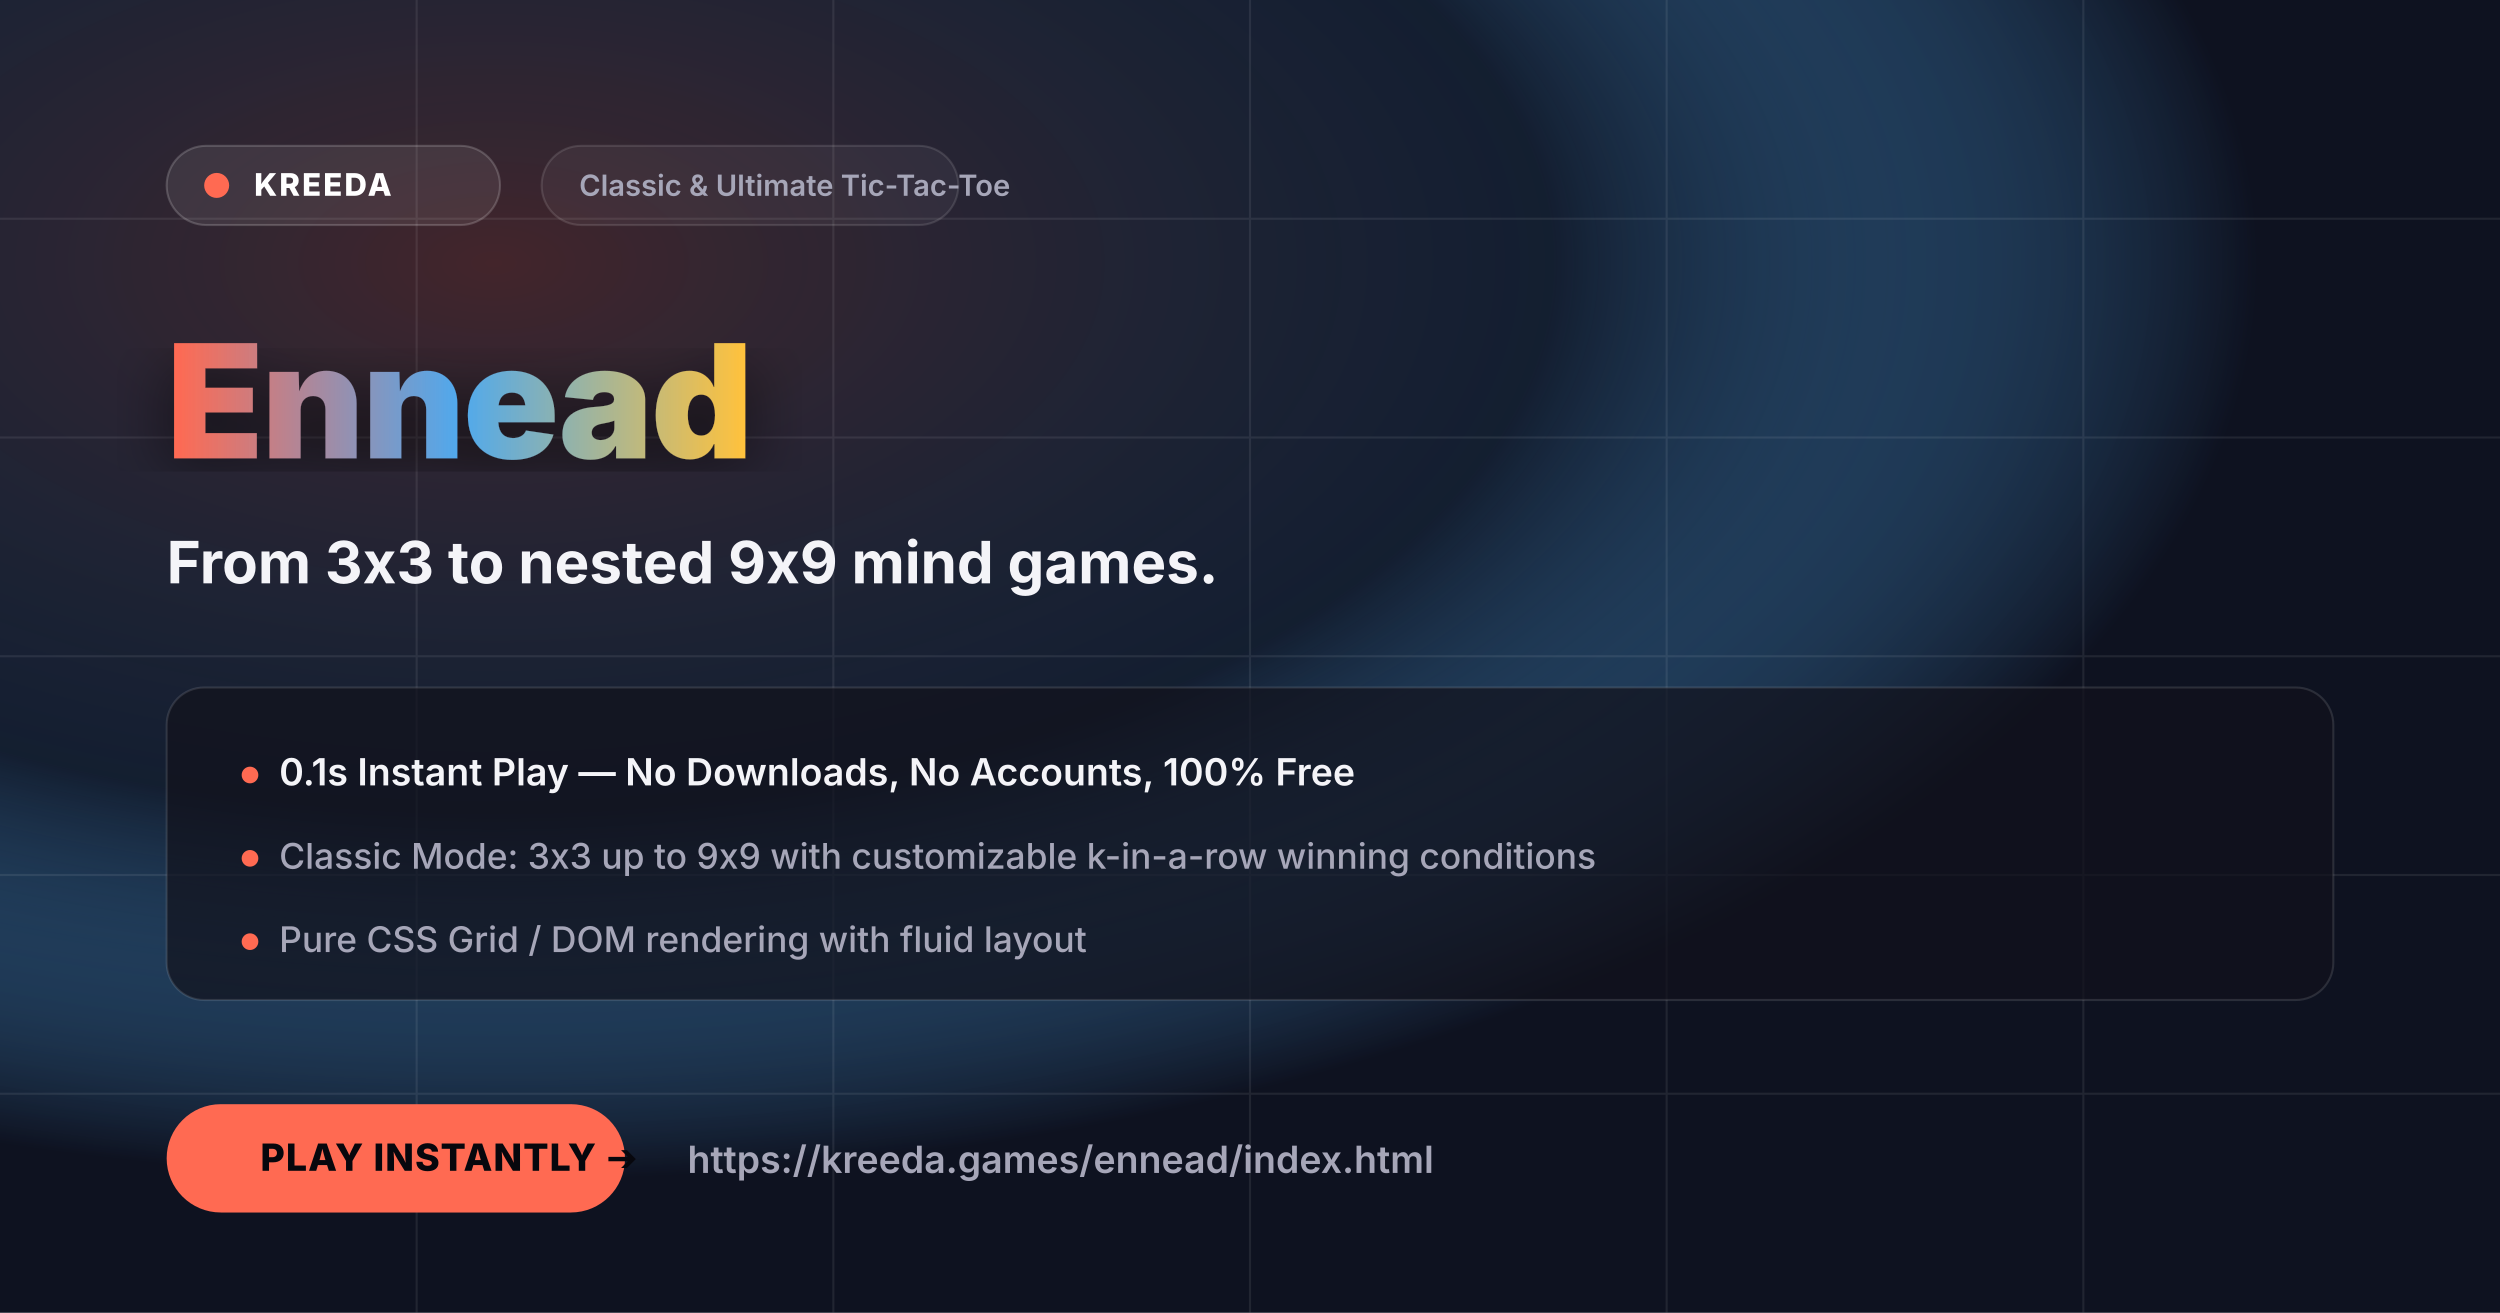
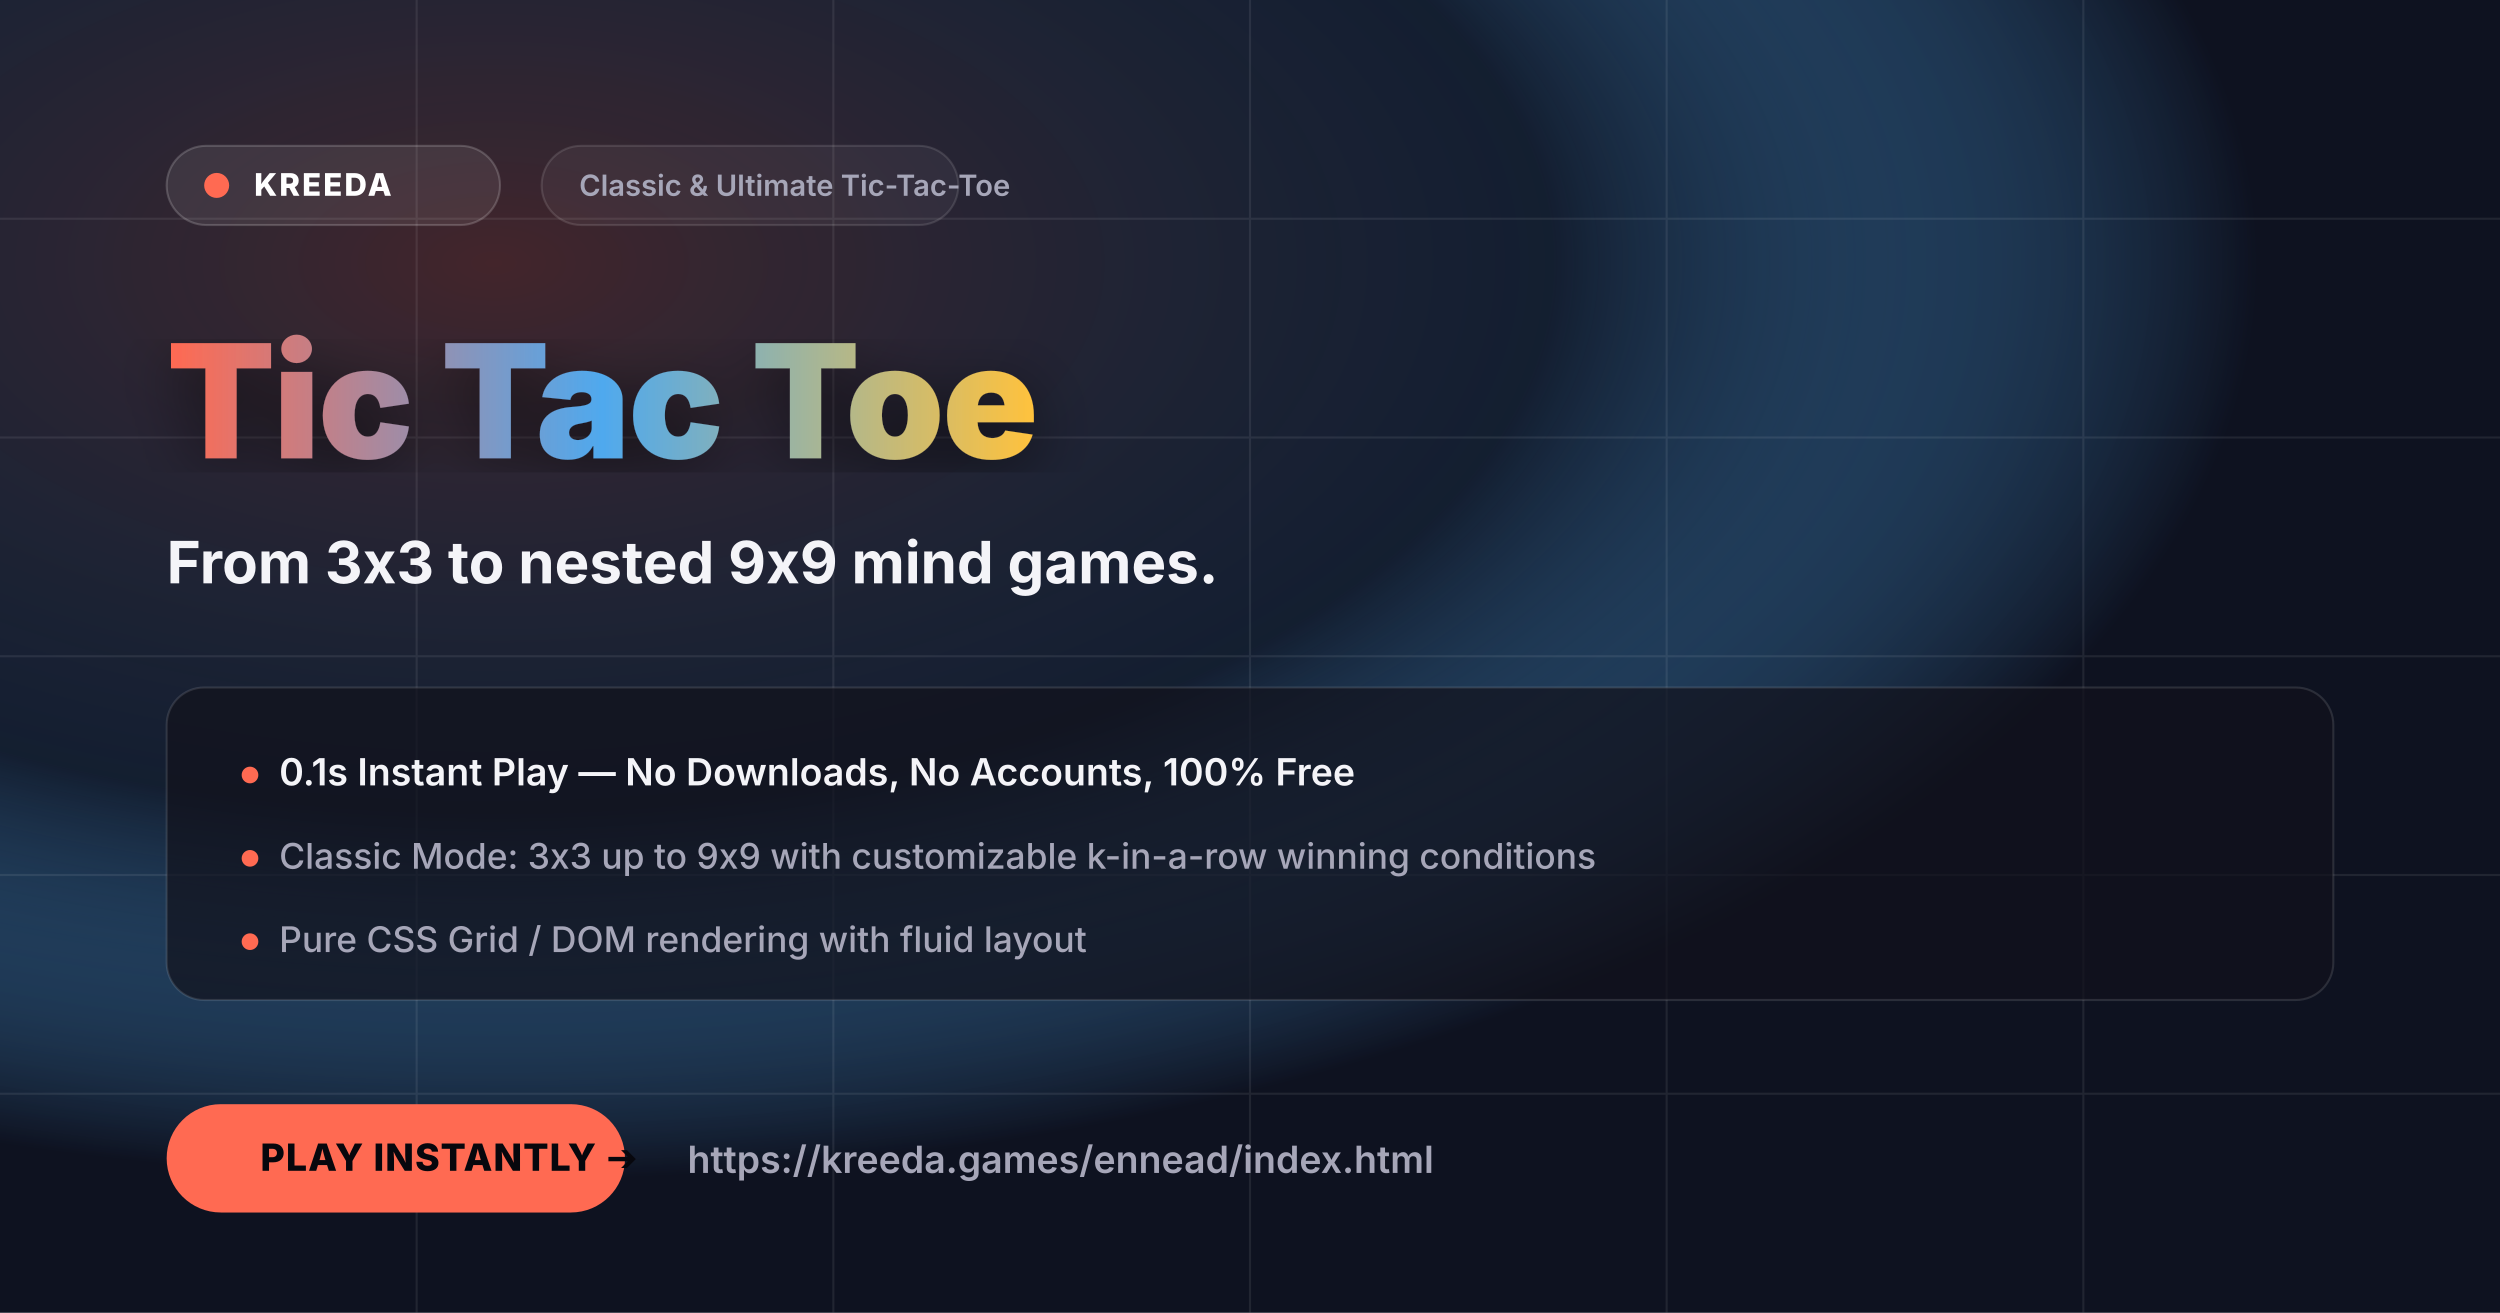
<svg xmlns="http://www.w3.org/2000/svg" viewBox="0 0 1200 630" width="1200" height="630">
  <defs>
    <radialGradient id="bgGlow" cx="20%" cy="20%" r="70%">
      <stop offset="0%" stop-color="#ff6a52" stop-opacity="0.22" />
      <stop offset="60%" stop-color="#4fa9ee" stop-opacity="0.08" />
      <stop offset="100%" stop-color="#0e1220" stop-opacity="1" />
    </radialGradient>
    <linearGradient id="textGrad" x1="0%" y1="0%" x2="100%" y2="0%">
      <stop offset="0%" stop-color="#ff6a52" />
      <stop offset="50%" stop-color="#4fa9ee" />
      <stop offset="100%" stop-color="#ffc23d" />
    </linearGradient>
    <filter id="shadow" x="-10%" y="-10%" width="120%" height="120%">
      <feDropShadow dx="0" dy="8" stdDeviation="16" flood-color="#000000" flood-opacity="0.6" />
    </filter>
  </defs>
  <rect width="1200" height="630" fill="#0e1220" />
  <rect width="1200" height="630" fill="url(#bgGlow)" />
  <g opacity="0.08" stroke="#ffffff" stroke-width="1">
    <line x1="0" y1="105" x2="1200" y2="105" />
    <line x1="0" y1="210" x2="1200" y2="210" />
    <line x1="0" y1="315" x2="1200" y2="315" />
    <line x1="0" y1="420" x2="1200" y2="420" />
    <line x1="0" y1="525" x2="1200" y2="525" />
    <line x1="200" y1="0" x2="200" y2="630" />
    <line x1="400" y1="0" x2="400" y2="630" />
    <line x1="600" y1="0" x2="600" y2="630" />
    <line x1="800" y1="0" x2="800" y2="630" />
    <line x1="1000" y1="0" x2="1000" y2="630" />
  </g>
  <g transform="translate(80, 70)">
    <rect width="160" height="38" rx="19" fill="rgba(255,255,255,0.08)" stroke="rgba(255,255,255,0.18)" stroke-width="1" />
    <circle cx="24" cy="19" r="6" fill="#ff6a52" />
    <text x="42" y="24" fill="#ffffff" font-family="-apple-system, system-ui, sans-serif" font-weight="800" font-size="15" letter-spacing="1">KREEDA</text>
  </g>
  <g transform="translate(260, 70)">
    <rect width="200" height="38" rx="19" fill="rgba(255,255,255,0.05)" stroke="rgba(255,255,255,0.12)" stroke-width="1" />
    <text x="18" y="24" fill="#a6a6b8" font-family="-apple-system, system-ui, sans-serif" font-weight="600" font-size="14">Classic &amp; Ultimate Tic-Tac-Toe</text>
  </g>
-   <text x="80" y="220" fill="url(#textGrad)" font-family="-apple-system, system-ui, sans-serif" font-weight="900" font-size="76" letter-spacing="-1" filter="url(#shadow)">Ennead</text>
+   <text x="80" y="220" fill="url(#textGrad)" font-family="-apple-system, system-ui, sans-serif" font-weight="900" font-size="76" letter-spacing="-1" filter="url(#shadow)">Tic Tac Toe</text>
  <text x="80" y="280" fill="#f4f4f8" font-family="-apple-system, system-ui, sans-serif" font-weight="700" font-size="28" letter-spacing="0">From 3x3 to nested 9x9 mind games.</text>
  <g transform="translate(80, 330)">
    <rect width="1040" height="150" rx="18" fill="rgba(18,18,28,0.7)" stroke="rgba(255,255,255,0.12)" stroke-width="1" />
    <g transform="translate(30, 42)">
      <circle cx="10" cy="0" r="4" fill="#ff6a52" />
      <text x="24" y="5" fill="#f4f4f8" font-family="-apple-system, system-ui, sans-serif" font-weight="600" font-size="18">0.1s Instant Play — No Downloads, No Accounts, 100% Free</text>
    </g>
    <g transform="translate(30, 82)">
      <circle cx="10" cy="0" r="4" fill="#ff6a52" />
      <text x="24" y="5" fill="#a6a6b8" font-family="-apple-system, system-ui, sans-serif" font-weight="500" font-size="17">Classic Mode: 3x3 up to 9x9 with customizable k-in-a-row winning conditions</text>
    </g>
    <g transform="translate(30, 122)">
      <circle cx="10" cy="0" r="4" fill="#ff6a52" />
      <text x="24" y="5" fill="#a6a6b8" font-family="-apple-system, system-ui, sans-serif" font-weight="500" font-size="17">Pure CSS Grid / DOM rendering with fluid layout</text>
    </g>
  </g>
  <g transform="translate(80, 530)">
    <rect width="220" height="52" rx="26" fill="#ff6a52" />
    <text x="45" y="32" fill="#07070d" font-family="-apple-system, system-ui, sans-serif" font-weight="800" font-size="18" letter-spacing="0.5">PLAY INSTANTLY ➔</text>
  </g>
  <text x="330" y="563" fill="#a6a6b8" font-family="-apple-system, system-ui, sans-serif" font-weight="600" font-size="18">https://kreeda.games/ennead/index.html</text>
</svg>
